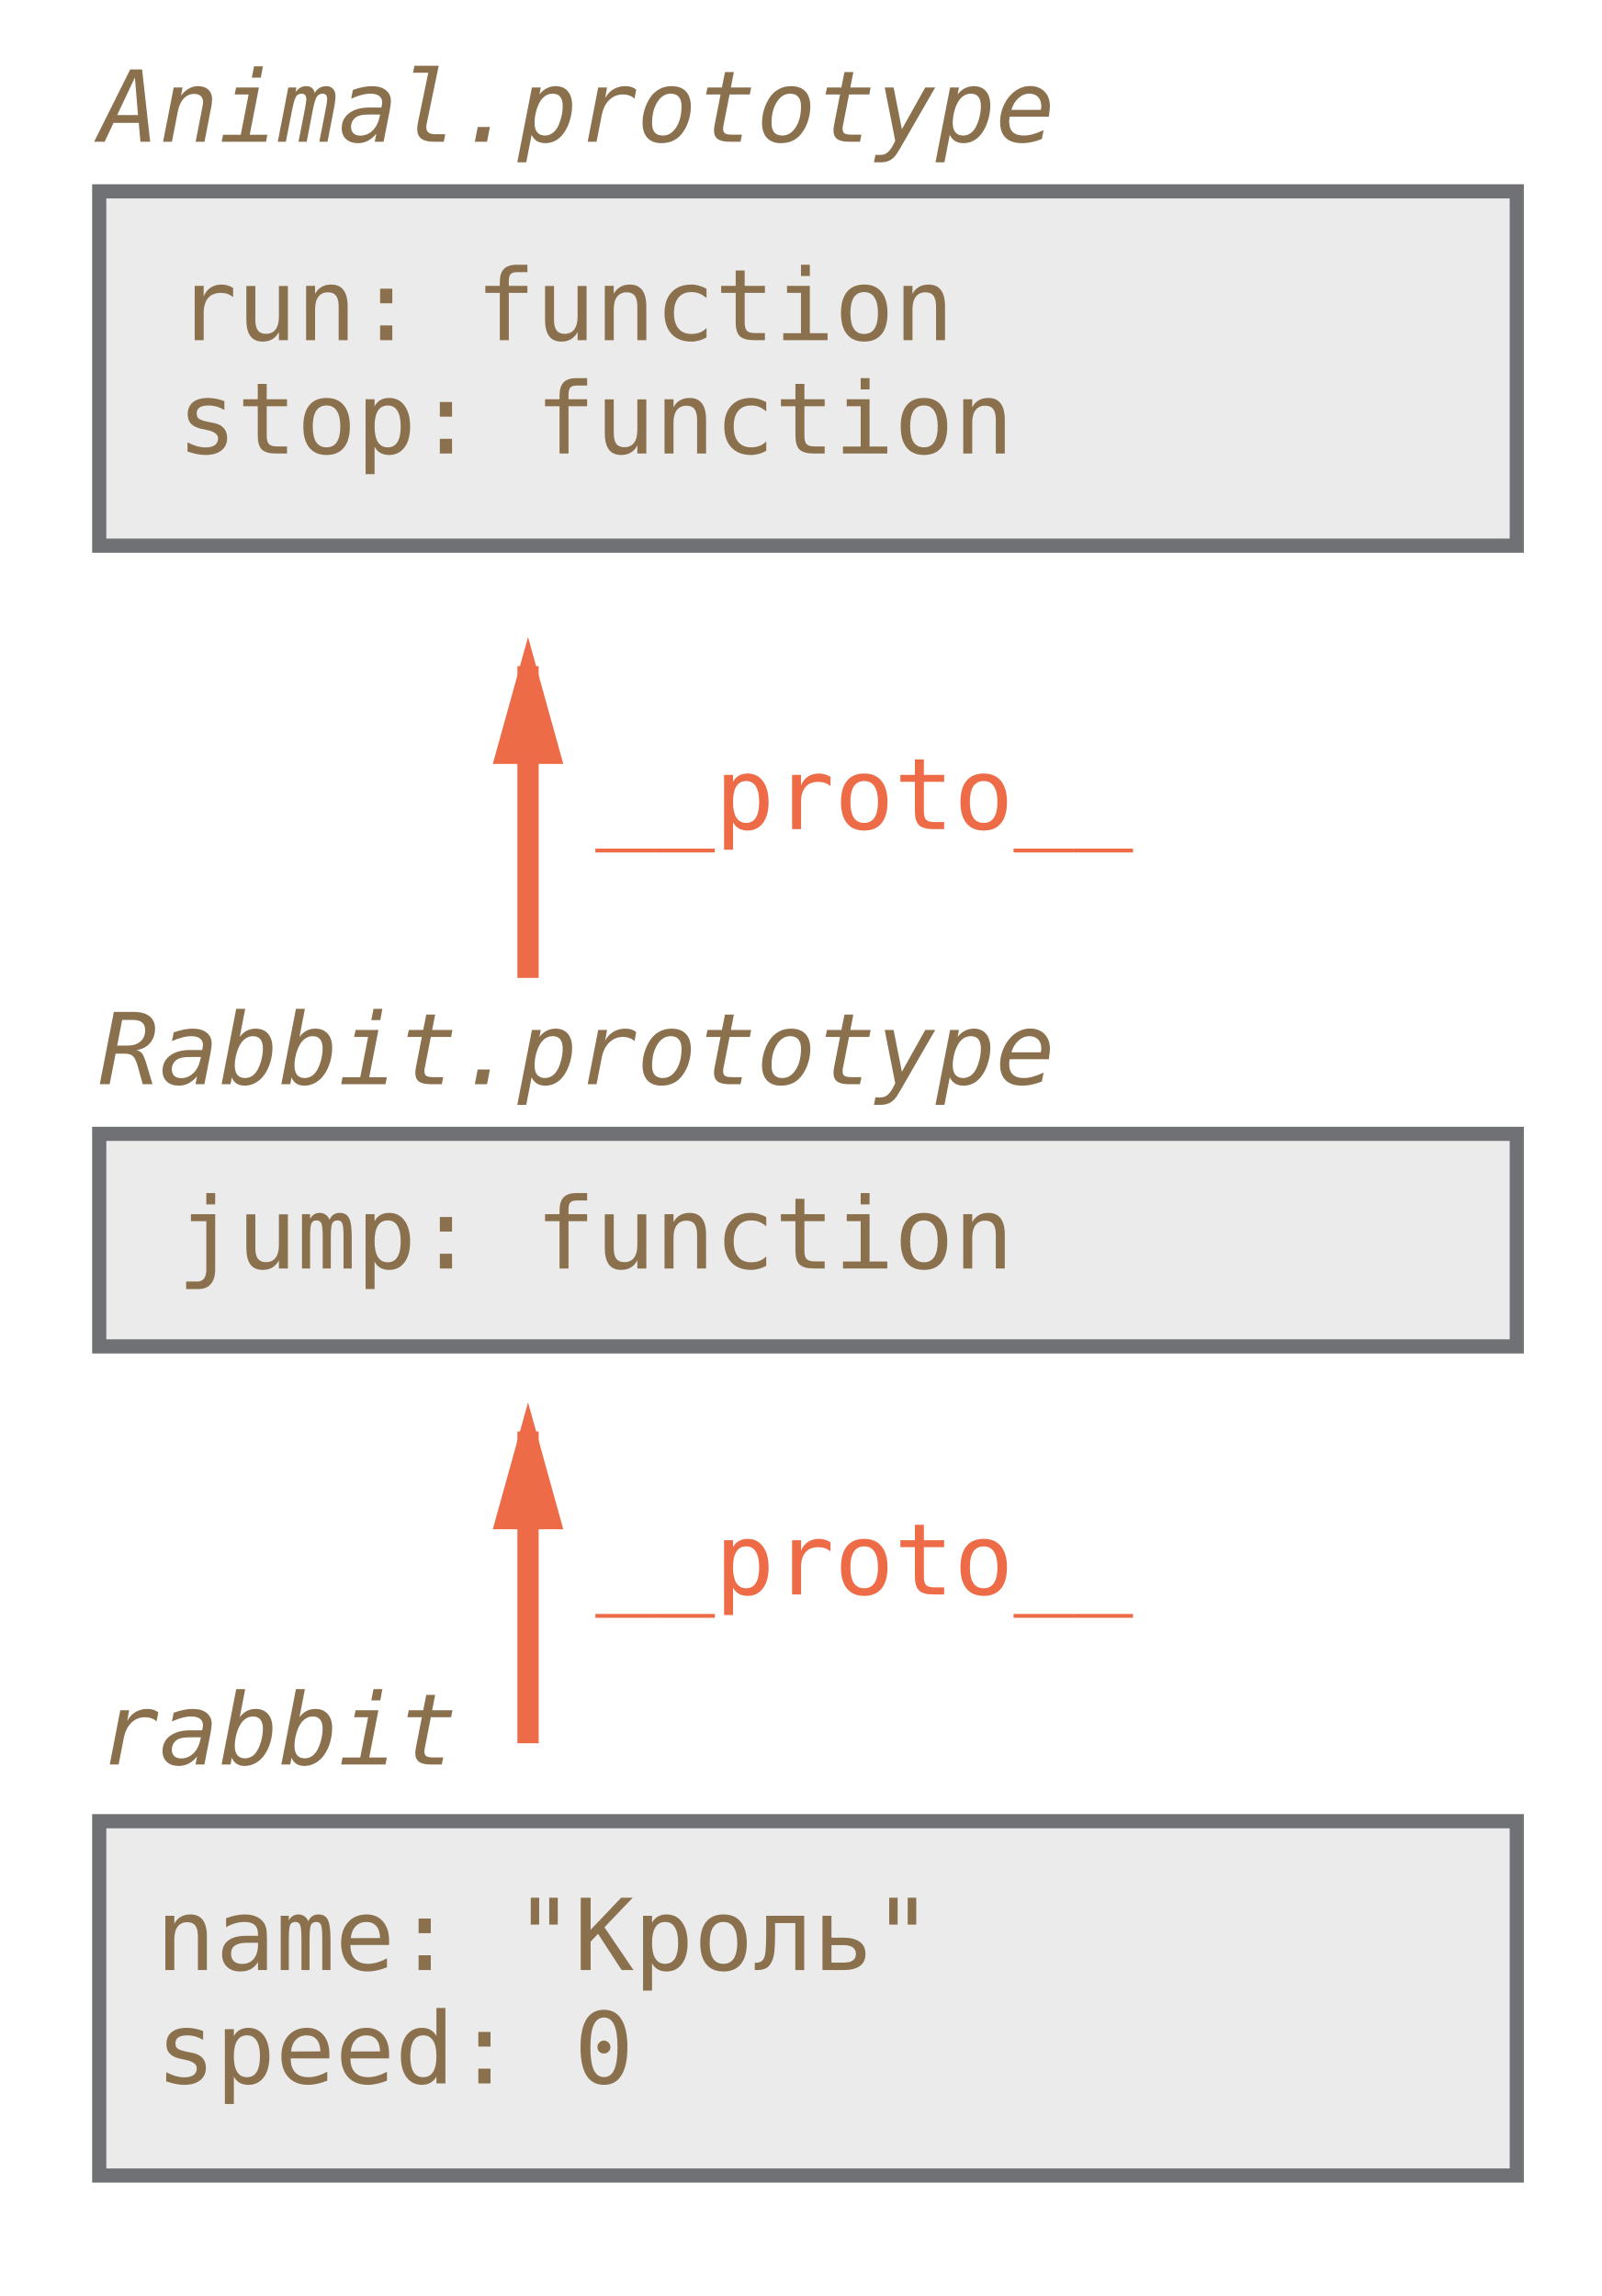
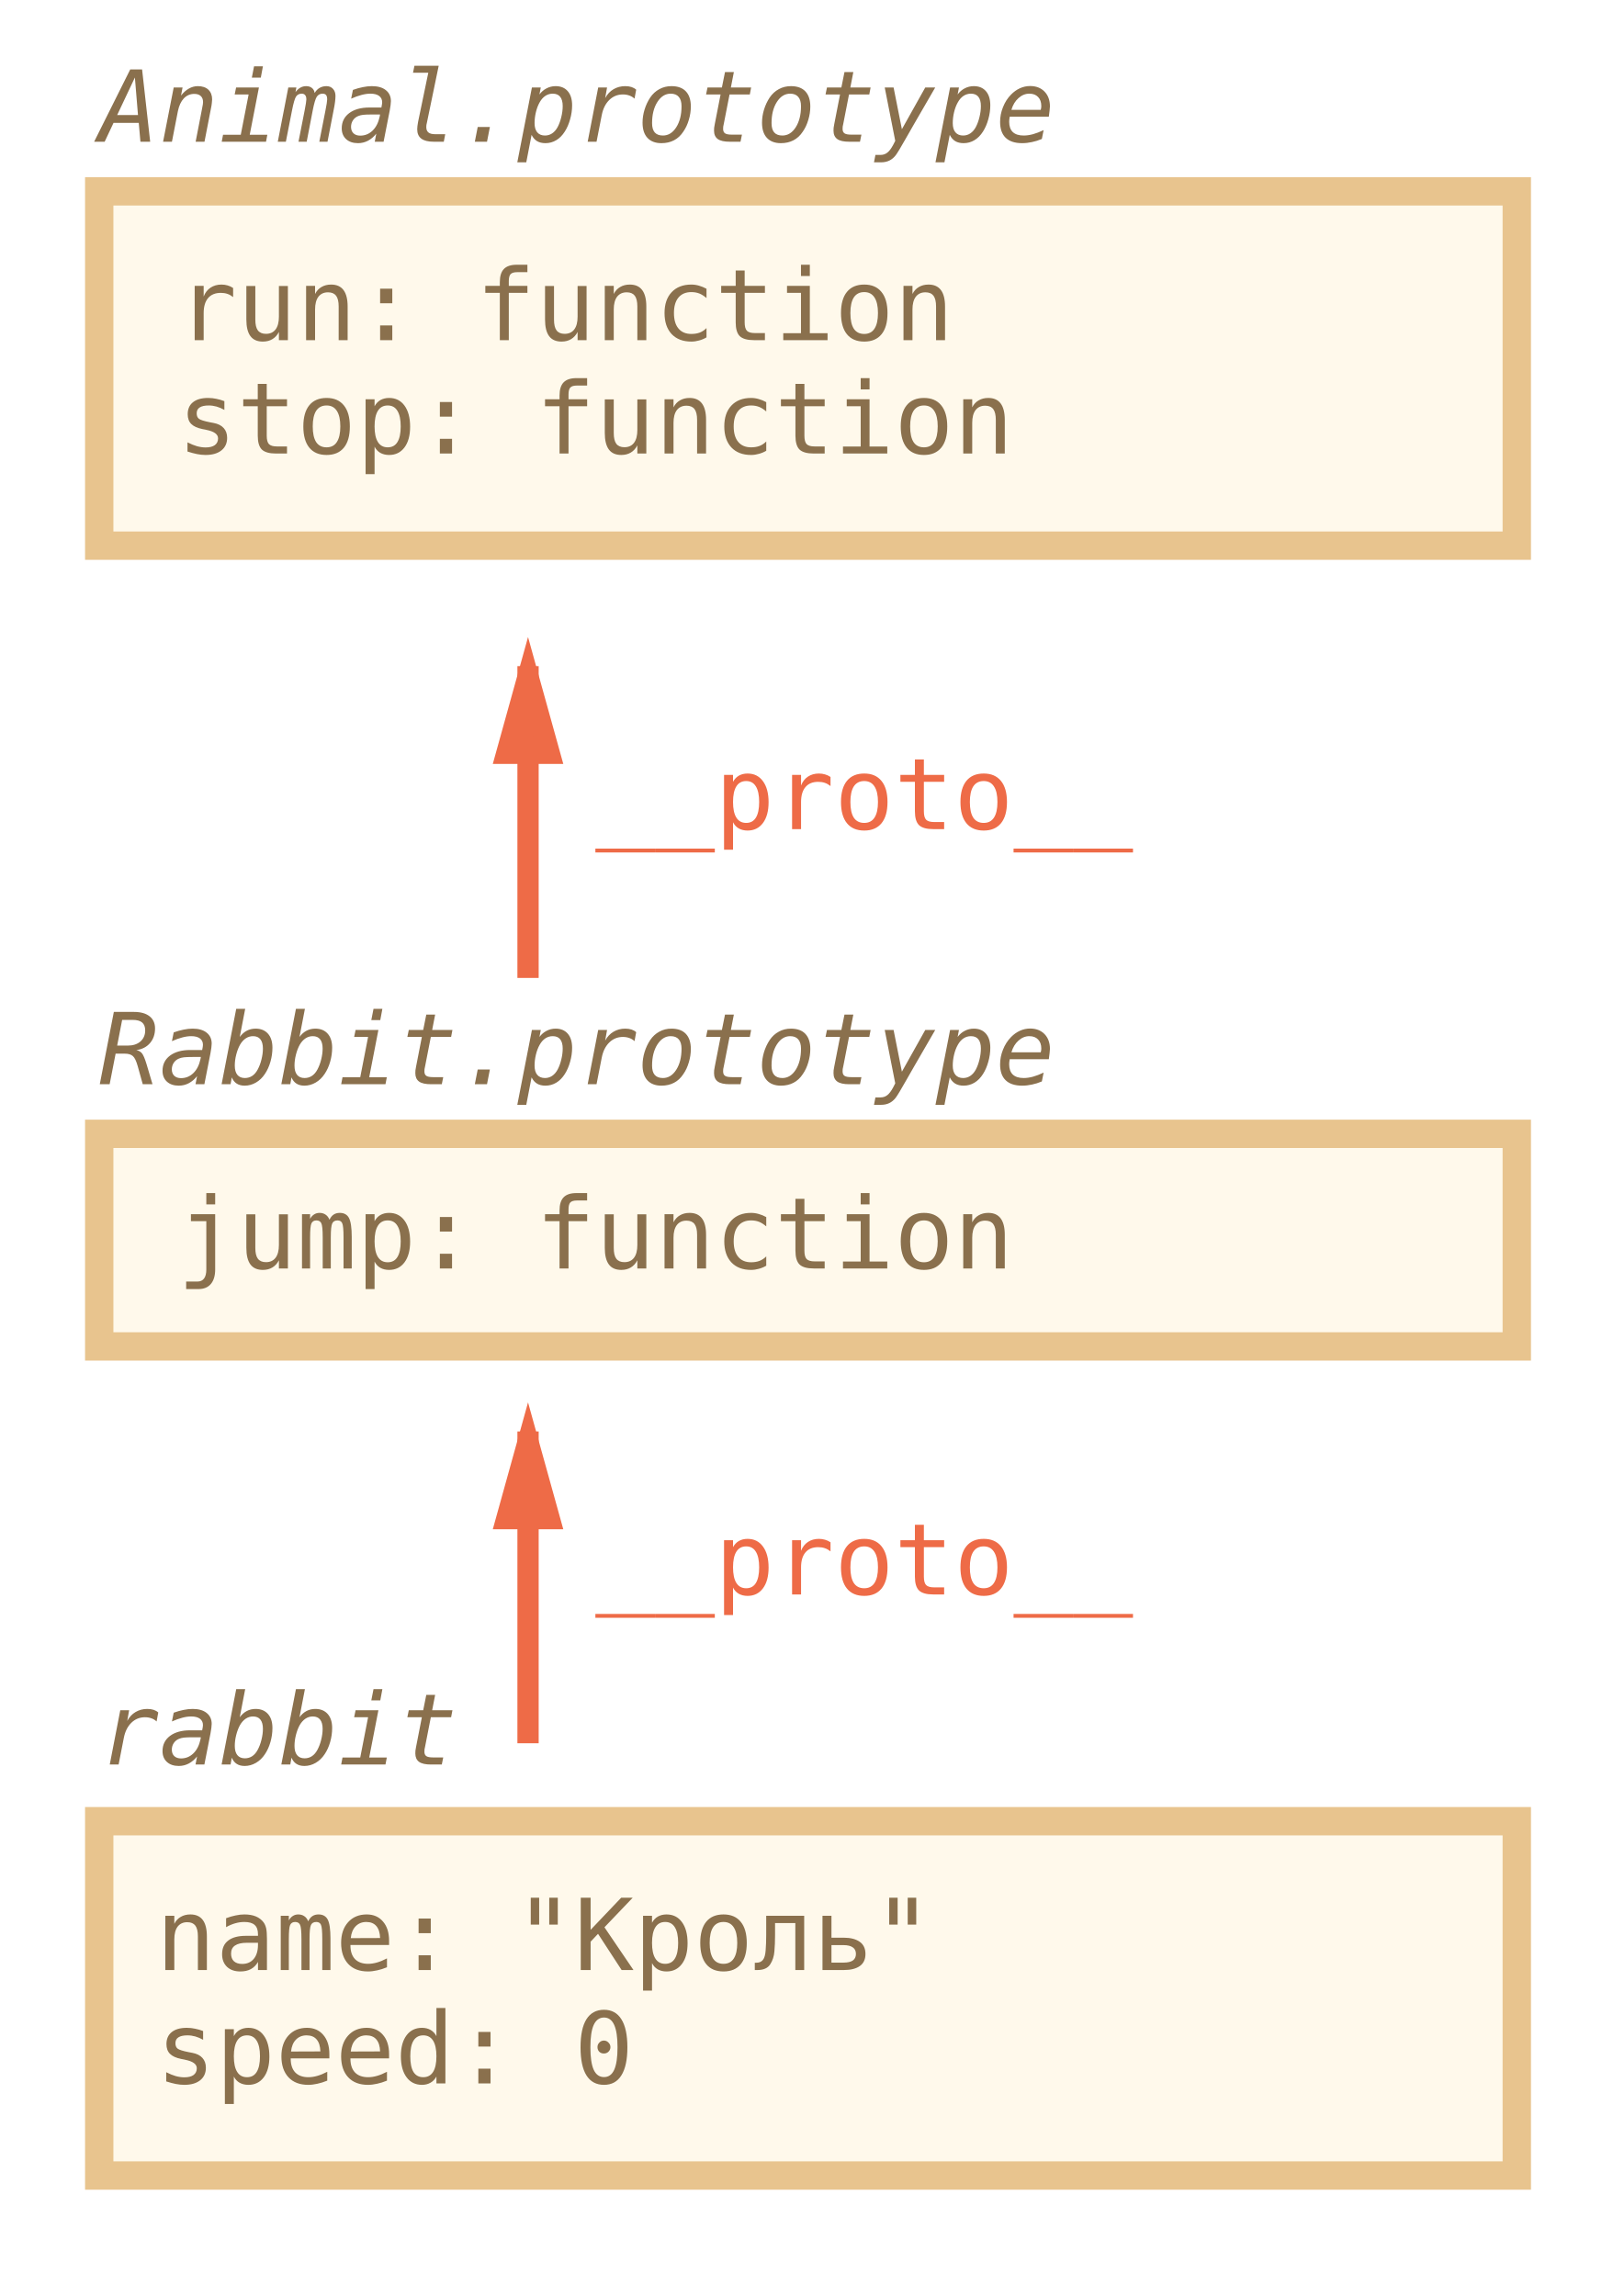
<svg xmlns="http://www.w3.org/2000/svg" width="226px" height="324px" viewBox="0 0 226 324" version="1.1">
  <defs />
  <g id="combined" stroke="none" stroke-width="1" fill="none" fill-rule="evenodd">
    <g id="class-inheritance-rabbit-animal.svg">
-       <rect id="Rectangle-1" stroke="#707175" stroke-width="2" fill="#EBEBEB" x="14" y="160" width="200" height="30" />
+       <rect id="Rectangle-1" stroke="#E8C48E" stroke-width="4" fill="#FFF9EB" x="14" y="160" width="200" height="30" />
      <text id="jump:-function" font-family="Consolas" font-size="14" font-weight="normal" fill="#8A704D">
        <tspan x="25" y="179">jump: function</tspan>
      </text>
      <text id="Rabbit.prototype" font-family="Consolas" font-size="14" font-style="italic" font-weight="normal" fill="#8A704D">
        <tspan x="14" y="153">Rabbit.prototype</tspan>
      </text>
      <text id="rabbit" font-family="Consolas" font-size="14" font-style="italic" font-weight="normal" fill="#8A704D">
        <tspan x="14" y="249">rabbit</tspan>
      </text>
-       <rect id="Rectangle-1" stroke="#707175" stroke-width="2" fill="#EBEBEB" x="14" y="27" width="200" height="50" />
+       <rect id="Rectangle-1" stroke="#E8C48E" stroke-width="4" fill="#FFF9EB" x="14" y="27" width="200" height="50" />
      <text id="run:-function" font-family="Consolas" font-size="14" font-weight="normal" fill="#8A704D">
        <tspan x="25" y="48">run: function</tspan>
        <tspan x="25" y="64">stop: function</tspan>
      </text>
      <text id="Animal.prototype" font-family="Consolas" font-size="14" font-style="italic" font-weight="normal" fill="#8A704D">
        <tspan x="14" y="20">Animal.prototype</tspan>
      </text>
-       <rect id="Rectangle-1" stroke="#707175" stroke-width="2" fill="#EBEBEB" x="14" y="257" width="200" height="50" />
+       <rect id="Rectangle-1" stroke="#E8C48E" stroke-width="4" fill="#FFF9EB" x="14" y="257" width="200" height="50" />
      <path d="M74.5,244.5 L74.5,203.5" id="Line" stroke="#EE6B47" stroke-width="3" stroke-linecap="square" fill="#EE6B47" />
      <path id="Line-decoration-1" d="M74.5,203.5 C73.45,207.28 72.55,210.52 71.5,214.3 C73.6,214.3 75.4,214.3 77.5,214.3 C76.45,210.52 75.55,207.28 74.5,203.5 C74.5,203.5 74.5,203.5 74.5,203.5 Z" stroke="#EE6B47" stroke-width="3" stroke-linecap="square" fill="#EE6B47" />
      <text id="__proto__" font-family="Consolas" font-size="14" font-weight="normal" fill="#EE6B47">
        <tspan x="84" y="225">__proto__</tspan>
      </text>
      <path d="M74.5,136.5 L74.5,95.5" id="Line-2" stroke="#EE6B47" stroke-width="3" stroke-linecap="square" fill="#EE6B47" />
      <path id="Line-2-decoration-1" d="M74.5,95.5 C73.45,99.28 72.55,102.52 71.5,106.3 C73.6,106.3 75.4,106.3 77.5,106.3 C76.45,102.52 75.55,99.28 74.5,95.5 C74.5,95.5 74.5,95.5 74.5,95.5 Z" stroke="#EE6B47" stroke-width="3" stroke-linecap="square" fill="#EE6B47" />
      <text id="__proto__-2" font-family="Consolas" font-size="14" font-weight="normal" fill="#EE6B47">
        <tspan x="84" y="117">__proto__</tspan>
      </text>
      <text id="name:-&quot;Кроль&quot;" font-family="Consolas" font-size="14" font-weight="normal" fill="#8A704D">
        <tspan x="22" y="278">name: "Кроль"</tspan>
        <tspan x="22" y="294">speed: 0</tspan>
      </text>
    </g>
  </g>
</svg>
